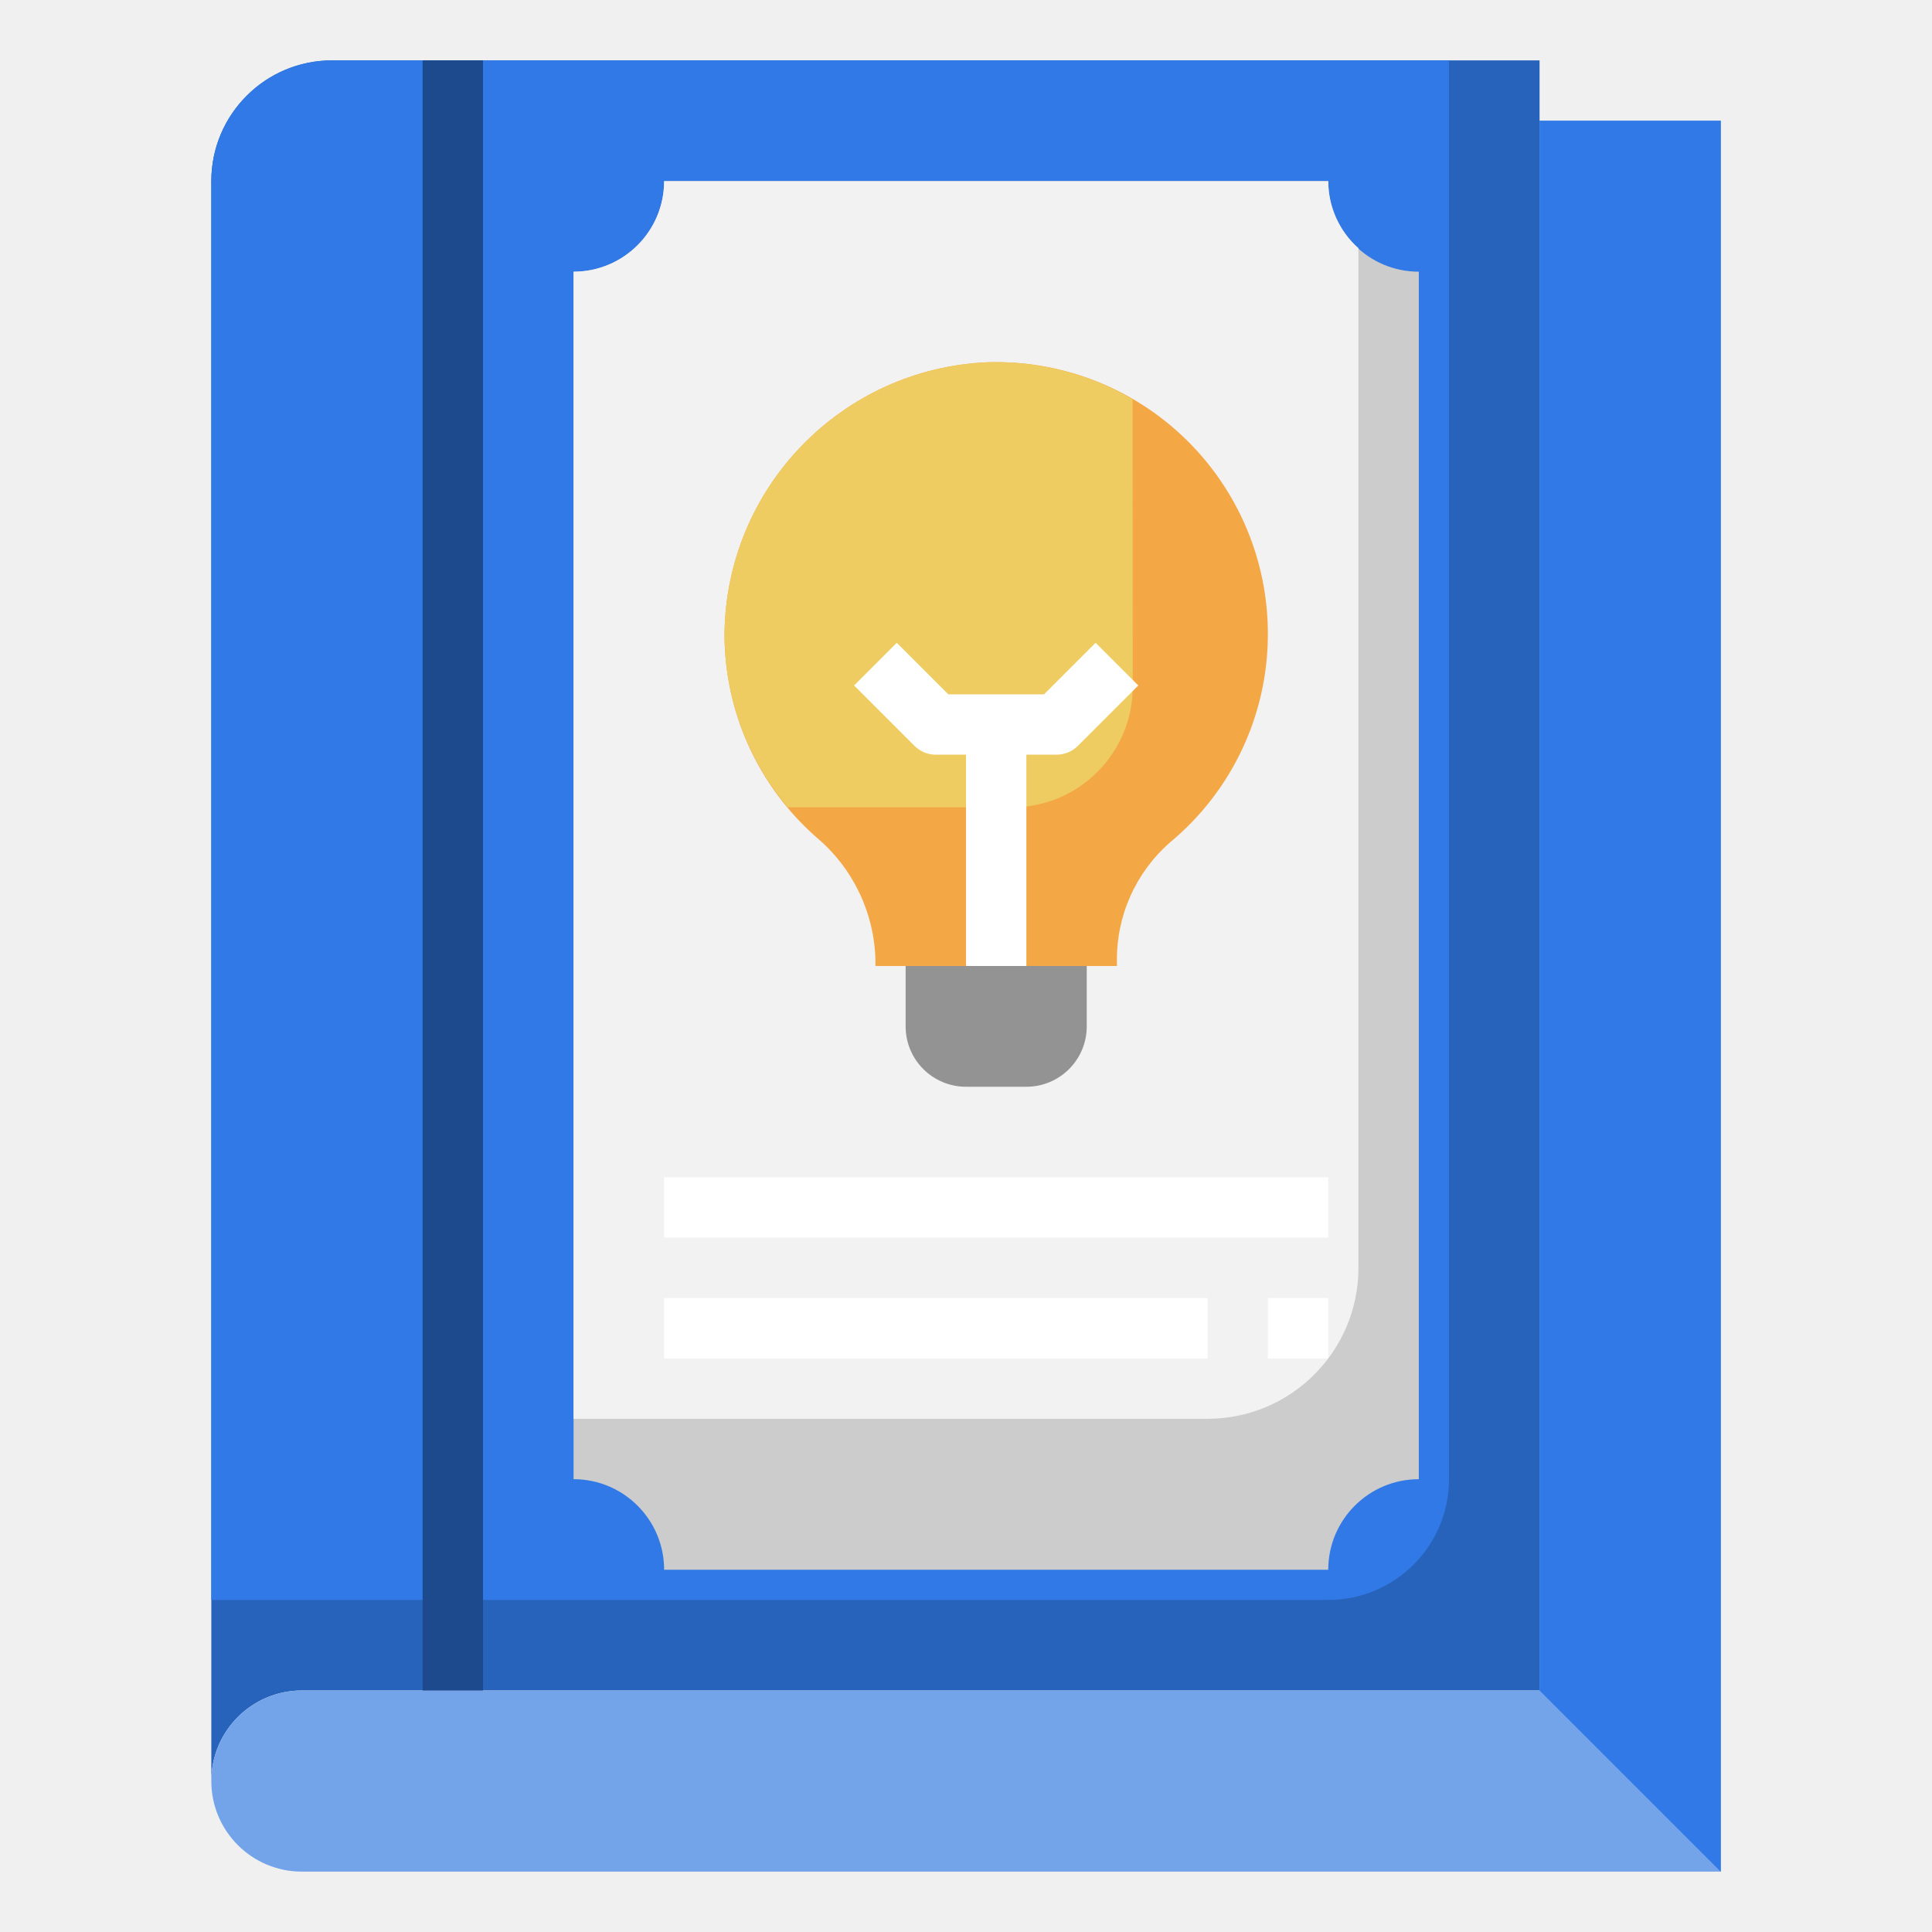
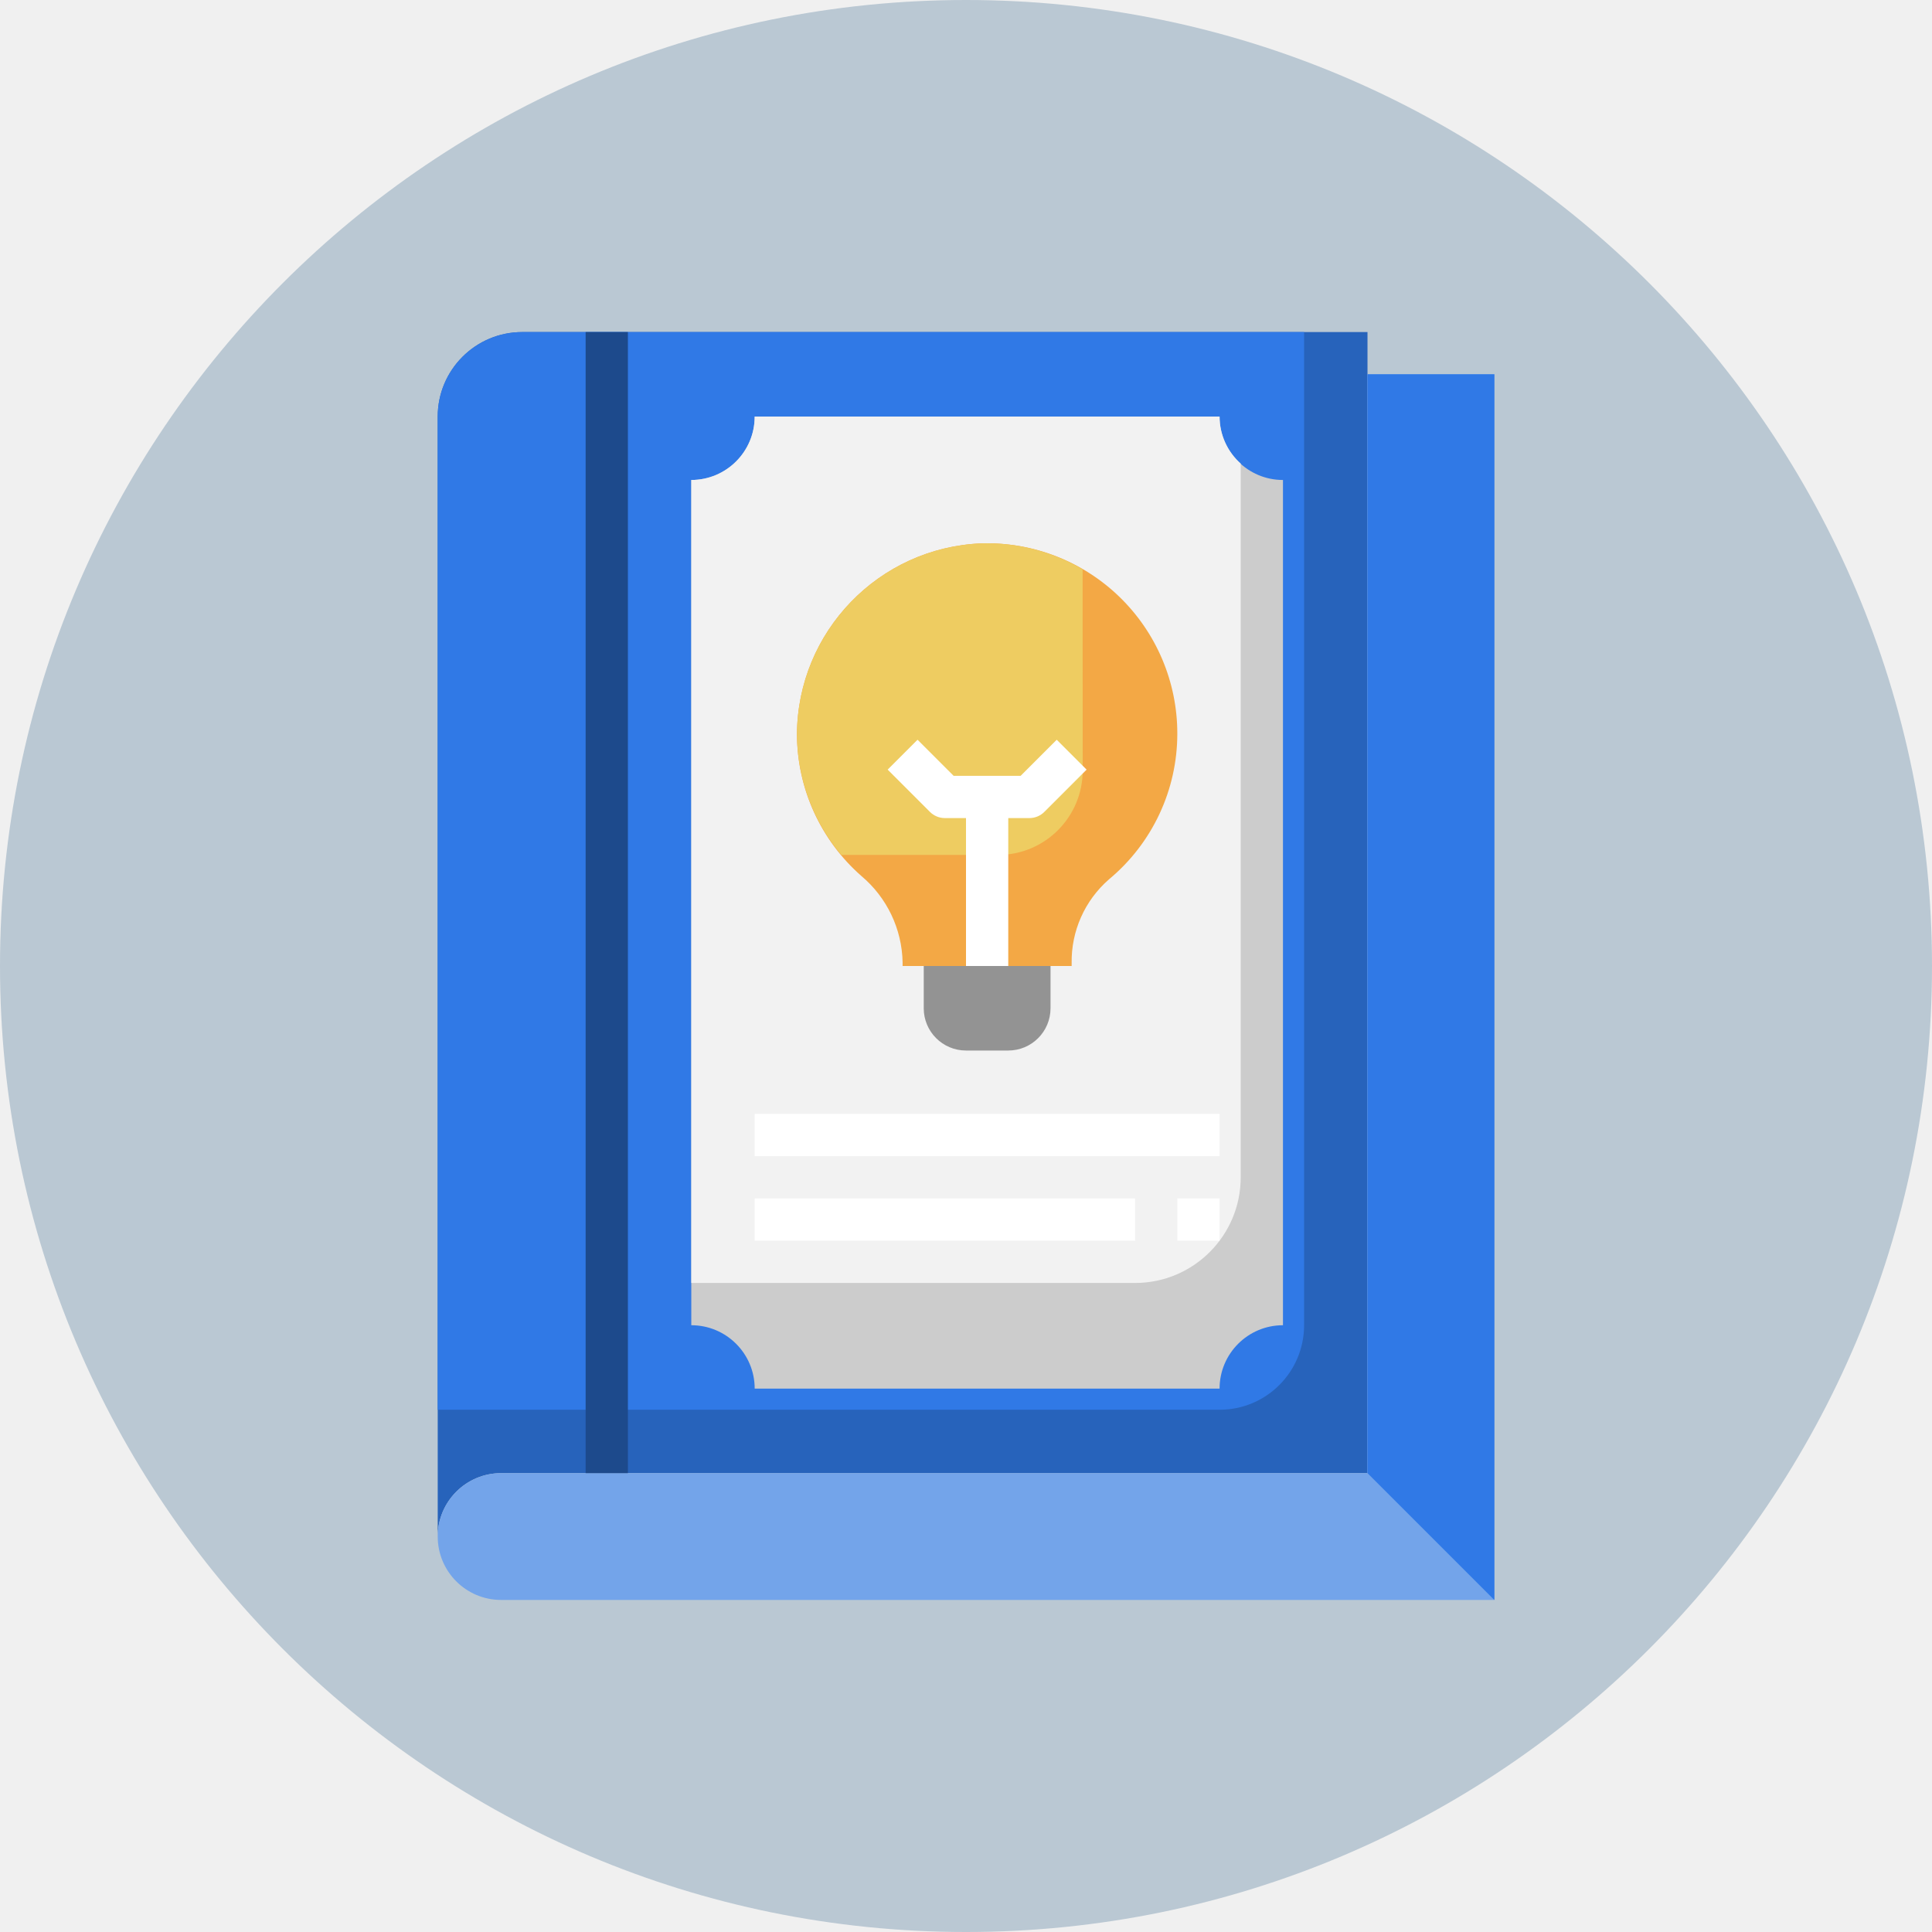
- <svg xmlns="http://www.w3.org/2000/svg" height="512" viewBox="0 0 64 64" width="512">
-   <g id="Layer_29" data-name="Layer 29">
-     <path d="m11 2a4 4 0 0 0 -4 4v53a3 3 0 0 1 3-3h41v-54z" fill="#2763bb" />
-     <path d="m11 2a4 4 0 0 0 -4 4v47h37a4 4 0 0 0 4-4v-47z" fill="#3079e6" />
-     <path d="m47 49a3 3 0 0 0 -3 3h-22a3 3 0 0 0 -3-3v-40a3 3 0 0 0 3-3h22a3 3 0 0 0 3 3z" fill="#ccc" />
-     <path d="m45 8.221a2.978 2.978 0 0 1 -1-2.221h-22a3 3 0 0 1 -3 3v38h21a5 5 0 0 0 5-5z" fill="#f2f2f2" />
-     <path d="m57 62-6-6v-52h6z" fill="#3079e6" />
-     <path d="m42 21a9 9 0 0 0 -9.278-9 9.1 9.1 0 0 0 -8.722 9.033 8.961 8.961 0 0 0 3.048 6.707 5.477 5.477 0 0 1 1.952 4.084v.176h8v-.129a5.147 5.147 0 0 1 1.765-3.971 8.961 8.961 0 0 0 3.235-6.9z" fill="#f3a845" />
-     <path d="m37.518 13.227a8.947 8.947 0 0 0 -4.796-1.227 9.1 9.1 0 0 0 -8.722 9.033 8.925 8.925 0 0 0 2.1 5.711h7.423a4 4 0 0 0 4-4z" fill="#eecc61" />
-     <path d="m51 4v52h-41a3 3 0 0 0 0 6h47v-58z" fill="#73a4ea" />
-     <path d="m14 2h2v54h-2z" fill="#1d4a8c" />
-     <path d="m30 32v2a2 2 0 0 0 2 2h2a2 2 0 0 0 2-2v-2z" fill="#939393" />
-     <g fill="#fff">
-       <path d="m36.293 21.293-1.707 1.707h-3.172l-1.707-1.707-1.414 1.414 2 2a1 1 0 0 0 .707.293h1v7h2v-7h1a1 1 0 0 0 .707-.293l2-2z" />
-       <path d="m22 39h22v2h-22z" />
-       <path d="m22 43h18v2h-18z" />
-       <path d="m42 43h2v2h-2z" />
+ <svg xmlns="http://www.w3.org/2000/svg" version="1.1" width="512" height="512" x="0" y="0" viewBox="0 0 64 64" style="enable-background:new 0 0 512 512" xml:space="preserve" class="">
+   <circle r="32" cx="32" cy="32" fill="#bac8d3" shape="circle" />
+   <g transform="matrix(0.7,0,0,0.7,9.6,9.6)">
+     <g id="Layer_29" data-name="Layer 29">
+       <path d="m11 2a4 4 0 0 0 -4 4v53a3 3 0 0 1 3-3h41v-54z" fill="#2763bb" data-original="#2763bb" style="" />
+       <path d="m11 2a4 4 0 0 0 -4 4v47h37a4 4 0 0 0 4-4v-47z" fill="#3079e6" data-original="#3079e6" style="" />
+       <path d="m47 49a3 3 0 0 0 -3 3h-22a3 3 0 0 0 -3-3v-40a3 3 0 0 0 3-3h22a3 3 0 0 0 3 3z" fill="#cccccc" data-original="#cccccc" style="" />
+       <path d="m45 8.221a2.978 2.978 0 0 1 -1-2.221h-22a3 3 0 0 1 -3 3v38h21a5 5 0 0 0 5-5z" fill="#f2f2f2" data-original="#f2f2f2" style="" />
+       <path d="m57 62-6-6v-52h6z" fill="#3079e6" data-original="#3079e6" style="" />
+       <path d="m42 21a9 9 0 0 0 -9.278-9 9.1 9.1 0 0 0 -8.722 9.033 8.961 8.961 0 0 0 3.048 6.707 5.477 5.477 0 0 1 1.952 4.084v.176h8v-.129a5.147 5.147 0 0 1 1.765-3.971 8.961 8.961 0 0 0 3.235-6.9z" fill="#f3a845" data-original="#f3a845" style="" />
+       <path d="m37.518 13.227a8.947 8.947 0 0 0 -4.796-1.227 9.1 9.1 0 0 0 -8.722 9.033 8.925 8.925 0 0 0 2.1 5.711h7.423a4 4 0 0 0 4-4z" fill="#eecc61" data-original="#eecc61" style="" />
+       <path d="m51 4v52h-41a3 3 0 0 0 0 6h47v-58z" fill="#73a4ea" data-original="#73a4ea" style="" class="" />
+       <path d="m14 2h2v54h-2z" fill="#1d4a8c" data-original="#1d4a8c" style="" />
+       <path d="m30 32v2a2 2 0 0 0 2 2h2a2 2 0 0 0 2-2v-2z" fill="#939393" data-original="#939393" style="" />
+       <g fill="#fff">
+         <path d="m36.293 21.293-1.707 1.707h-3.172l-1.707-1.707-1.414 1.414 2 2a1 1 0 0 0 .707.293h1v7h2v-7h1a1 1 0 0 0 .707-.293l2-2z" fill="#ffffff" data-original="#ffffff" style="" />
+         <path d="m22 39h22v2h-22z" fill="#ffffff" data-original="#ffffff" style="" />
+         <path d="m22 43h18v2h-18z" fill="#ffffff" data-original="#ffffff" style="" />
+         <path d="m42 43h2v2h-2z" fill="#ffffff" data-original="#ffffff" style="" />
+       </g>
+       <path d="m57 62-6-6v-52h6z" fill="#3079e6" data-original="#3079e6" style="" />
    </g>
-     <path d="m57 62-6-6v-52h6z" fill="#3079e6" />
  </g>
</svg>
